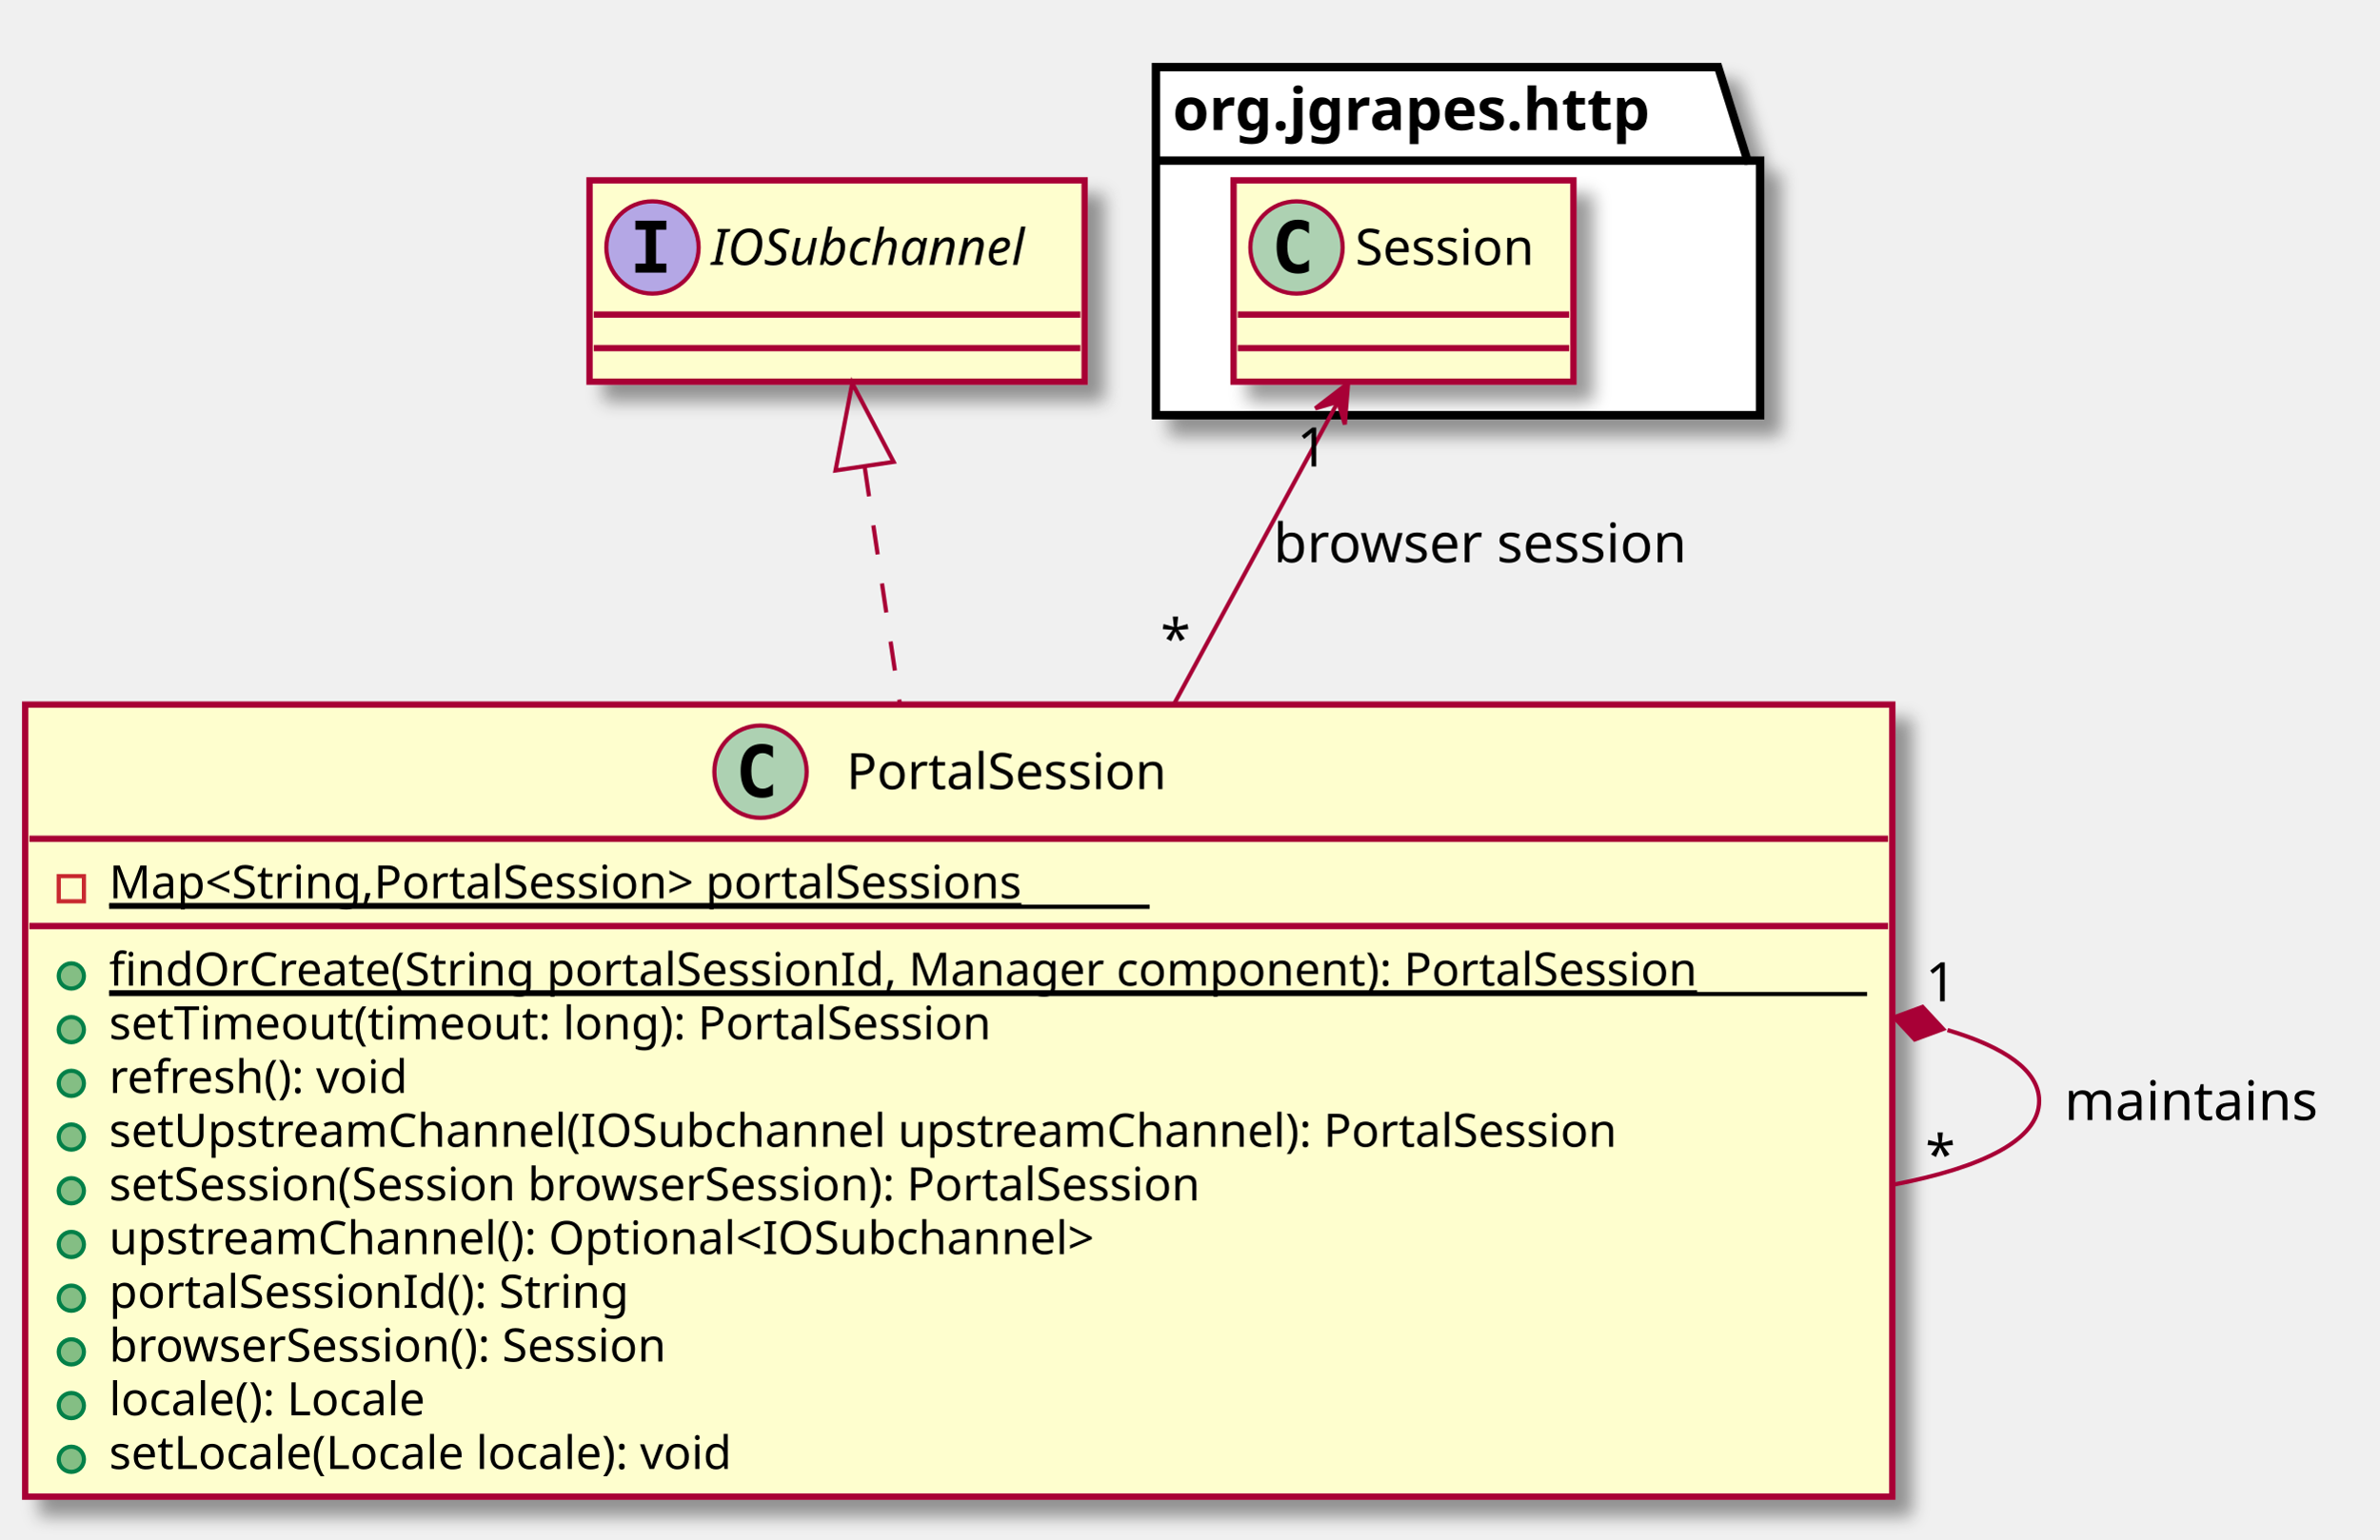
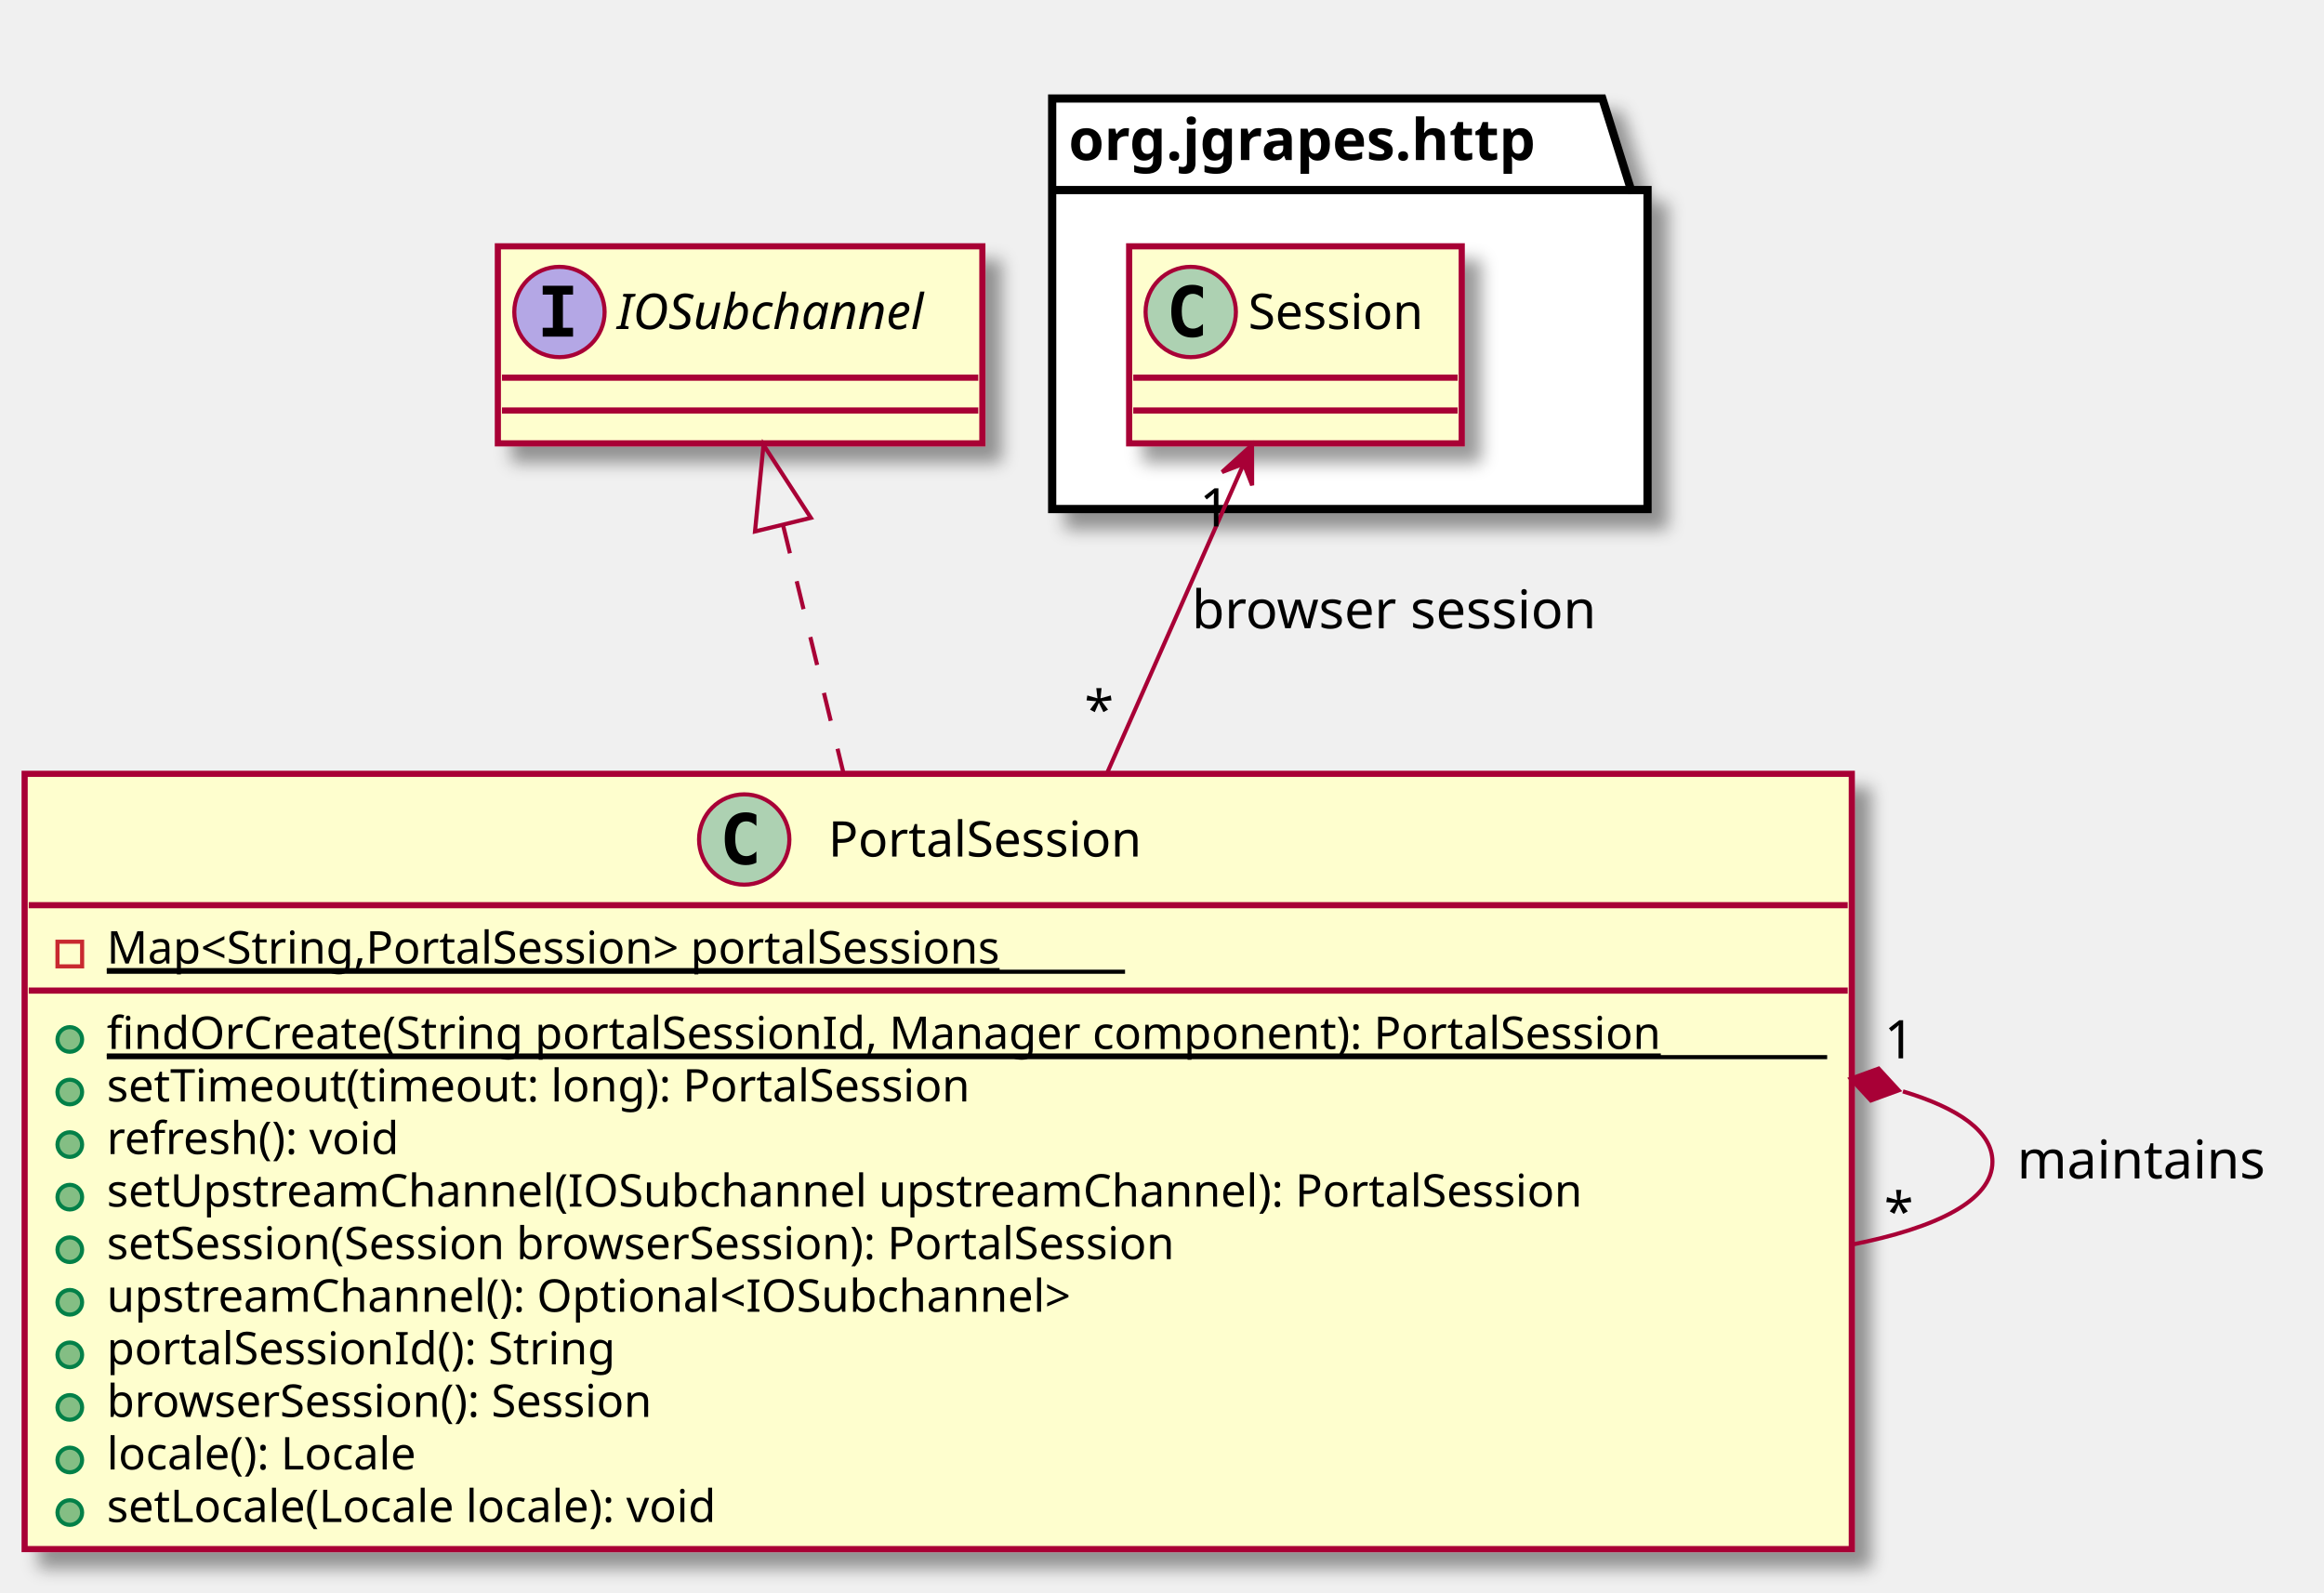
- <svg xmlns="http://www.w3.org/2000/svg" contentScriptType="application/ecmascript" contentStyleType="text/css" height="367px" preserveAspectRatio="none" style="width:567px;height:367px;" version="1.1" viewBox="0 0 567 367" width="567px" zoomAndPan="magnify">
+ <svg xmlns="http://www.w3.org/2000/svg" contentScriptType="application/ecmascript" contentStyleType="text/css" height="388px" preserveAspectRatio="none" style="width:566px;height:388px;" version="1.1" viewBox="0 0 566 388" width="566px" zoomAndPan="magnify">
  <defs>
    <filter height="300%" id="fb4wj60arfhkt" width="300%" x="-1" y="-1">
      <feGaussianBlur result="blurOut" stdDeviation="2.0" />
      <feColorMatrix in="blurOut" result="blurOut2" type="matrix" values="0 0 0 0 0 0 0 0 0 0 0 0 0 0 0 0 0 0 .4 0" />
      <feOffset dx="4.0" dy="4.0" in="blurOut2" result="blurOut3" />
      <feBlend in="SourceGraphic" in2="blurOut3" mode="normal" />
    </filter>
  </defs>
  <g>
-     <polygon fill="#FFFFFF" filter="url(#fb4wj60arfhkt)" points="275.5,16,409.5,16,416.5,38.297,419.5,38.297,419.5,99,275.5,99,275.5,16" style="stroke: #000000; stroke-width: 2.0;" />
-     <line style="stroke: #000000; stroke-width: 2.0;" x1="275.5" x2="416.5" y1="38.297" y2="38.297" />
-     <text fill="#000000" font-family="sans-serif" font-size="14" font-weight="bold" lengthAdjust="spacingAndGlyphs" textLength="128" x="279.5" y="30.995">org.jgrapes.http</text>
-     <rect fill="#FEFECE" filter="url(#fb4wj60arfhkt)" height="48" id="Session" style="stroke: #A80036; stroke-width: 1.5;" width="81" x="294" y="43" />
-     <ellipse cx="309" cy="59" fill="#ADD1B2" rx="11" ry="11" style="stroke: #A80036; stroke-width: 1.0;" />
-     <path d="M311.969,64.641 Q311.391,64.938 310.75,65.086 Q310.109,65.234 309.406,65.234 Q306.906,65.234 305.586,63.586 Q304.266,61.938 304.266,58.812 Q304.266,55.688 305.586,54.031 Q306.906,52.375 309.406,52.375 Q310.109,52.375 310.758,52.531 Q311.406,52.688 311.969,52.984 L311.969,55.703 Q311.344,55.125 310.75,54.852 Q310.156,54.578 309.531,54.578 Q308.188,54.578 307.5,55.648 Q306.812,56.719 306.812,58.812 Q306.812,60.906 307.5,61.977 Q308.188,63.047 309.531,63.047 Q310.156,63.047 310.75,62.773 Q311.344,62.5 311.969,61.922 L311.969,64.641 Z " />
-     <text fill="#000000" font-family="sans-serif" font-size="12" lengthAdjust="spacingAndGlyphs" textLength="49" x="323" y="63.154">Session</text>
-     <line style="stroke: #A80036; stroke-width: 1.5;" x1="295" x2="374" y1="75" y2="75" />
-     <line style="stroke: #A80036; stroke-width: 1.5;" x1="295" x2="374" y1="83" y2="83" />
-     <rect fill="#FEFECE" filter="url(#fb4wj60arfhkt)" height="188.852" id="PortalSession" style="stroke: #A80036; stroke-width: 1.5;" width="445" x="6" y="168" />
-     <ellipse cx="181.25" cy="184" fill="#ADD1B2" rx="11" ry="11" style="stroke: #A80036; stroke-width: 1.0;" />
-     <path d="M184.219,189.641 Q183.641,189.938 183,190.086 Q182.359,190.234 181.656,190.234 Q179.156,190.234 177.836,188.586 Q176.516,186.938 176.516,183.812 Q176.516,180.688 177.836,179.031 Q179.156,177.375 181.656,177.375 Q182.359,177.375 183.008,177.531 Q183.656,177.688 184.219,177.984 L184.219,180.703 Q183.594,180.125 183,179.852 Q182.406,179.578 181.781,179.578 Q180.438,179.578 179.75,180.648 Q179.062,181.719 179.062,183.812 Q179.062,185.906 179.75,186.977 Q180.438,188.047 181.781,188.047 Q182.406,188.047 183,187.773 Q183.594,187.5 184.219,186.922 L184.219,189.641 Z " />
-     <text fill="#000000" font-family="sans-serif" font-size="12" lengthAdjust="spacingAndGlyphs" textLength="86" x="201.75" y="188.154">PortalSession</text>
-     <line style="stroke: #A80036; stroke-width: 1.5;" x1="7" x2="450" y1="200" y2="200" />
-     <rect fill="none" height="6" style="stroke: #C82930; stroke-width: 1.0;" width="6" x="14" y="208.902" />
-     <text fill="#000000" font-family="sans-serif" font-size="11" lengthAdjust="spacingAndGlyphs" text-decoration="underline" textLength="248" x="26" y="214.21">Map&lt;String,PortalSession&gt; portalSessions</text>
-     <line style="stroke: #000000; stroke-width: 1.0;" x1="26" x2="274" y1="216.21" y2="216.21" />
-     <line style="stroke: #A80036; stroke-width: 1.5;" x1="7" x2="450" y1="220.805" y2="220.805" />
-     <ellipse cx="17" cy="232.707" fill="#84BE84" rx="3" ry="3" style="stroke: #038048; stroke-width: 1.0;" />
-     <text fill="#000000" font-family="sans-serif" font-size="11" lengthAdjust="spacingAndGlyphs" text-decoration="underline" textLength="419" x="26" y="235.015">findOrCreate(String portalSessionId, Manager component): PortalSession</text>
-     <line style="stroke: #000000; stroke-width: 1.0;" x1="26" x2="445" y1="237.015" y2="237.015" />
-     <ellipse cx="17" cy="245.512" fill="#84BE84" rx="3" ry="3" style="stroke: #038048; stroke-width: 1.0;" />
-     <text fill="#000000" font-family="sans-serif" font-size="11" lengthAdjust="spacingAndGlyphs" textLength="234" x="26" y="247.82">setTimeout(timeout: long): PortalSession</text>
-     <ellipse cx="17" cy="258.316" fill="#84BE84" rx="3" ry="3" style="stroke: #038048; stroke-width: 1.0;" />
-     <text fill="#000000" font-family="sans-serif" font-size="11" lengthAdjust="spacingAndGlyphs" textLength="81" x="26" y="260.625">refresh(): void</text>
-     <ellipse cx="17" cy="271.121" fill="#84BE84" rx="3" ry="3" style="stroke: #038048; stroke-width: 1.0;" />
-     <text fill="#000000" font-family="sans-serif" font-size="11" lengthAdjust="spacingAndGlyphs" textLength="398" x="26" y="273.429">setUpstreamChannel(IOSubchannel upstreamChannel): PortalSession</text>
-     <ellipse cx="17" cy="283.926" fill="#84BE84" rx="3" ry="3" style="stroke: #038048; stroke-width: 1.0;" />
-     <text fill="#000000" font-family="sans-serif" font-size="11" lengthAdjust="spacingAndGlyphs" textLength="302" x="26" y="286.234">setSession(Session browserSession): PortalSession</text>
-     <ellipse cx="17" cy="296.731" fill="#84BE84" rx="3" ry="3" style="stroke: #038048; stroke-width: 1.0;" />
-     <text fill="#000000" font-family="sans-serif" font-size="11" lengthAdjust="spacingAndGlyphs" textLength="260" x="26" y="299.039">upstreamChannel(): Optional&lt;IOSubchannel&gt;</text>
-     <ellipse cx="17" cy="309.535" fill="#84BE84" rx="3" ry="3" style="stroke: #038048; stroke-width: 1.0;" />
-     <text fill="#000000" font-family="sans-serif" font-size="11" lengthAdjust="spacingAndGlyphs" textLength="139" x="26" y="311.843">portalSessionId(): String</text>
-     <ellipse cx="17" cy="322.34" fill="#84BE84" rx="3" ry="3" style="stroke: #038048; stroke-width: 1.0;" />
-     <text fill="#000000" font-family="sans-serif" font-size="11" lengthAdjust="spacingAndGlyphs" textLength="155" x="26" y="324.648">browserSession(): Session</text>
-     <ellipse cx="17" cy="335.144" fill="#84BE84" rx="3" ry="3" style="stroke: #038048; stroke-width: 1.0;" />
-     <text fill="#000000" font-family="sans-serif" font-size="11" lengthAdjust="spacingAndGlyphs" textLength="85" x="26" y="337.453">locale(): Locale</text>
-     <ellipse cx="17" cy="347.949" fill="#84BE84" rx="3" ry="3" style="stroke: #038048; stroke-width: 1.0;" />
-     <text fill="#000000" font-family="sans-serif" font-size="11" lengthAdjust="spacingAndGlyphs" textLength="166" x="26" y="350.257">setLocale(Locale locale): void</text>
-     <rect fill="#FEFECE" filter="url(#fb4wj60arfhkt)" height="48" id="IOSubchannel" style="stroke: #A80036; stroke-width: 1.5;" width="118" x="140.5" y="43" />
-     <ellipse cx="155.5" cy="59" fill="#B4A7E5" rx="11" ry="11" style="stroke: #A80036; stroke-width: 1.0;" />
-     <path d="M151.422,54.766 L151.422,52.609 L158.812,52.609 L158.812,54.766 L156.344,54.766 L156.344,62.844 L158.812,62.844 L158.812,65 L151.422,65 L151.422,62.844 L153.891,62.844 L153.891,54.766 L151.422,54.766 Z " />
-     <text fill="#000000" font-family="sans-serif" font-size="12" font-style="italic" lengthAdjust="spacingAndGlyphs" textLength="86" x="169.5" y="63.154">IOSubchannel</text>
-     <line style="stroke: #A80036; stroke-width: 1.5;" x1="141.5" x2="257.5" y1="75" y2="75" />
-     <line style="stroke: #A80036; stroke-width: 1.5;" x1="141.5" x2="257.5" y1="83" y2="83" />
-     <path d="M206.089,111.418 C208.578,128.199 211.516,148.004 214.43,167.651 " fill="none" id="IOSubchannel-PortalSession" style="stroke: #A80036; stroke-width: 1.0; stroke-dasharray: 7.0,7.0;" />
-     <polygon fill="none" points="199.125,112.176,203.114,91.365,212.973,110.121,199.125,112.176" style="stroke: #A80036; stroke-width: 1.0;" />
-     <path d="M464.155,245.612 C477.827,249.67 486,255.299 486,262.5 C486,271.717 472.609,278.359 451.437,282.428 " fill="none" id="PortalSession-PortalSession" style="stroke: #A80036; stroke-width: 1.0;" />
-     <polygon fill="#A80036" points="451.437,242.572,456.343,247.857,463.108,245.361,458.202,240.076,451.437,242.572" style="stroke: #A80036; stroke-width: 1.0;" />
-     <text fill="#000000" font-family="sans-serif" font-size="13" lengthAdjust="spacingAndGlyphs" textLength="63" x="492" y="267.067">maintains</text>
-     <text fill="#000000" font-family="sans-serif" font-size="13" lengthAdjust="spacingAndGlyphs" textLength="8" x="458.883" y="238.744">1</text>
-     <text fill="#000000" font-family="sans-serif" font-size="13" lengthAdjust="spacingAndGlyphs" textLength="7" x="458.867" y="279.907">*</text>
-     <path d="M318.73,96.086 C308.324,115.277 294.051,141.602 279.927,167.651 " fill="none" id="Session-PortalSession" style="stroke: #A80036; stroke-width: 1.0;" />
-     <polygon fill="#A80036" points="321.289,91.365,313.483,97.37,318.906,95.76,320.516,101.183,321.289,91.365" style="stroke: #A80036; stroke-width: 1.0;" />
-     <text fill="#000000" font-family="sans-serif" font-size="13" lengthAdjust="spacingAndGlyphs" textLength="102" x="303.5" y="134.067">browser session</text>
-     <text fill="#000000" font-family="sans-serif" font-size="13" lengthAdjust="spacingAndGlyphs" textLength="8" x="309.094" y="111.215">1</text>
-     <text fill="#000000" font-family="sans-serif" font-size="13" lengthAdjust="spacingAndGlyphs" textLength="7" x="276.596" y="156.893">*</text>
+     <polygon fill="#FFFFFF" filter="url(#fb4wj60arfhkt)" points="256.25,24,390.25,24,397.25,46.297,401.25,46.297,401.25,124,256.25,124,256.25,24" style="stroke: #000000; stroke-width: 2.0;" />
+     <line style="stroke: #000000; stroke-width: 2.0;" x1="256.25" x2="397.25" y1="46.297" y2="46.297" />
+     <text fill="#000000" font-family="sans-serif" font-size="14" font-weight="bold" lengthAdjust="spacingAndGlyphs" textLength="128" x="260.25" y="38.995">org.jgrapes.http</text>
+     <rect fill="#FEFECE" filter="url(#fb4wj60arfhkt)" height="48" id="Session" style="stroke: #A80036; stroke-width: 1.5;" width="81" x="275" y="60" />
+     <ellipse cx="290" cy="76" fill="#ADD1B2" rx="11" ry="11" style="stroke: #A80036; stroke-width: 1.0;" />
+     <path d="M292.969,81.641 Q292.391,81.938 291.75,82.086 Q291.109,82.234 290.406,82.234 Q287.906,82.234 286.586,80.586 Q285.266,78.938 285.266,75.812 Q285.266,72.688 286.586,71.031 Q287.906,69.375 290.406,69.375 Q291.109,69.375 291.758,69.531 Q292.406,69.688 292.969,69.984 L292.969,72.703 Q292.344,72.125 291.75,71.852 Q291.156,71.578 290.531,71.578 Q289.188,71.578 288.5,72.648 Q287.812,73.719 287.812,75.812 Q287.812,77.906 288.5,78.977 Q289.188,80.047 290.531,80.047 Q291.156,80.047 291.75,79.773 Q292.344,79.5 292.969,78.922 L292.969,81.641 Z " />
+     <text fill="#000000" font-family="sans-serif" font-size="12" lengthAdjust="spacingAndGlyphs" textLength="49" x="304" y="80.154">Session</text>
+     <line style="stroke: #A80036; stroke-width: 1.5;" x1="276" x2="355" y1="92" y2="92" />
+     <line style="stroke: #A80036; stroke-width: 1.5;" x1="276" x2="355" y1="100" y2="100" />
+     <rect fill="#FEFECE" filter="url(#fb4wj60arfhkt)" height="188.852" id="PortalSession" style="stroke: #A80036; stroke-width: 1.5;" width="445" x="6" y="188.5" />
+     <ellipse cx="181.25" cy="204.5" fill="#ADD1B2" rx="11" ry="11" style="stroke: #A80036; stroke-width: 1.0;" />
+     <path d="M184.219,210.141 Q183.641,210.438 183,210.586 Q182.359,210.734 181.656,210.734 Q179.156,210.734 177.836,209.086 Q176.516,207.438 176.516,204.312 Q176.516,201.188 177.836,199.531 Q179.156,197.875 181.656,197.875 Q182.359,197.875 183.008,198.031 Q183.656,198.188 184.219,198.484 L184.219,201.203 Q183.594,200.625 183,200.352 Q182.406,200.078 181.781,200.078 Q180.438,200.078 179.75,201.148 Q179.062,202.219 179.062,204.312 Q179.062,206.406 179.75,207.477 Q180.438,208.547 181.781,208.547 Q182.406,208.547 183,208.273 Q183.594,208 184.219,207.422 L184.219,210.141 Z " />
+     <text fill="#000000" font-family="sans-serif" font-size="12" lengthAdjust="spacingAndGlyphs" textLength="86" x="201.75" y="208.654">PortalSession</text>
+     <line style="stroke: #A80036; stroke-width: 1.5;" x1="7" x2="450" y1="220.5" y2="220.5" />
+     <rect fill="none" height="6" style="stroke: #C82930; stroke-width: 1.0;" width="6" x="14" y="229.402" />
+     <text fill="#000000" font-family="sans-serif" font-size="11" lengthAdjust="spacingAndGlyphs" text-decoration="underline" textLength="248" x="26" y="234.71">Map&lt;String,PortalSession&gt; portalSessions</text>
+     <line style="stroke: #000000; stroke-width: 1.0;" x1="26" x2="274" y1="236.71" y2="236.71" />
+     <line style="stroke: #A80036; stroke-width: 1.5;" x1="7" x2="450" y1="241.305" y2="241.305" />
+     <ellipse cx="17" cy="253.207" fill="#84BE84" rx="3" ry="3" style="stroke: #038048; stroke-width: 1.0;" />
+     <text fill="#000000" font-family="sans-serif" font-size="11" lengthAdjust="spacingAndGlyphs" text-decoration="underline" textLength="419" x="26" y="255.515">findOrCreate(String portalSessionId, Manager component): PortalSession</text>
+     <line style="stroke: #000000; stroke-width: 1.0;" x1="26" x2="445" y1="257.515" y2="257.515" />
+     <ellipse cx="17" cy="266.012" fill="#84BE84" rx="3" ry="3" style="stroke: #038048; stroke-width: 1.0;" />
+     <text fill="#000000" font-family="sans-serif" font-size="11" lengthAdjust="spacingAndGlyphs" textLength="234" x="26" y="268.32">setTimeout(timeout: long): PortalSession</text>
+     <ellipse cx="17" cy="278.816" fill="#84BE84" rx="3" ry="3" style="stroke: #038048; stroke-width: 1.0;" />
+     <text fill="#000000" font-family="sans-serif" font-size="11" lengthAdjust="spacingAndGlyphs" textLength="81" x="26" y="281.125">refresh(): void</text>
+     <ellipse cx="17" cy="291.621" fill="#84BE84" rx="3" ry="3" style="stroke: #038048; stroke-width: 1.0;" />
+     <text fill="#000000" font-family="sans-serif" font-size="11" lengthAdjust="spacingAndGlyphs" textLength="398" x="26" y="293.929">setUpstreamChannel(IOSubchannel upstreamChannel): PortalSession</text>
+     <ellipse cx="17" cy="304.426" fill="#84BE84" rx="3" ry="3" style="stroke: #038048; stroke-width: 1.0;" />
+     <text fill="#000000" font-family="sans-serif" font-size="11" lengthAdjust="spacingAndGlyphs" textLength="302" x="26" y="306.734">setSession(Session browserSession): PortalSession</text>
+     <ellipse cx="17" cy="317.231" fill="#84BE84" rx="3" ry="3" style="stroke: #038048; stroke-width: 1.0;" />
+     <text fill="#000000" font-family="sans-serif" font-size="11" lengthAdjust="spacingAndGlyphs" textLength="260" x="26" y="319.539">upstreamChannel(): Optional&lt;IOSubchannel&gt;</text>
+     <ellipse cx="17" cy="330.035" fill="#84BE84" rx="3" ry="3" style="stroke: #038048; stroke-width: 1.0;" />
+     <text fill="#000000" font-family="sans-serif" font-size="11" lengthAdjust="spacingAndGlyphs" textLength="139" x="26" y="332.343">portalSessionId(): String</text>
+     <ellipse cx="17" cy="342.84" fill="#84BE84" rx="3" ry="3" style="stroke: #038048; stroke-width: 1.0;" />
+     <text fill="#000000" font-family="sans-serif" font-size="11" lengthAdjust="spacingAndGlyphs" textLength="155" x="26" y="345.148">browserSession(): Session</text>
+     <ellipse cx="17" cy="355.644" fill="#84BE84" rx="3" ry="3" style="stroke: #038048; stroke-width: 1.0;" />
+     <text fill="#000000" font-family="sans-serif" font-size="11" lengthAdjust="spacingAndGlyphs" textLength="85" x="26" y="357.953">locale(): Locale</text>
+     <ellipse cx="17" cy="368.449" fill="#84BE84" rx="3" ry="3" style="stroke: #038048; stroke-width: 1.0;" />
+     <text fill="#000000" font-family="sans-serif" font-size="11" lengthAdjust="spacingAndGlyphs" textLength="166" x="26" y="370.757">setLocale(Locale locale): void</text>
+     <rect fill="#FEFECE" filter="url(#fb4wj60arfhkt)" height="48" id="IOSubchannel" style="stroke: #A80036; stroke-width: 1.5;" width="118" x="121.25" y="60" />
+     <ellipse cx="136.25" cy="76" fill="#B4A7E5" rx="11" ry="11" style="stroke: #A80036; stroke-width: 1.0;" />
+     <path d="M132.172,71.766 L132.172,69.609 L139.562,69.609 L139.562,71.766 L137.094,71.766 L137.094,79.844 L139.562,79.844 L139.562,82 L132.172,82 L132.172,79.844 L134.641,79.844 L134.641,71.766 L132.172,71.766 Z " />
+     <text fill="#000000" font-family="sans-serif" font-size="12" font-style="italic" lengthAdjust="spacingAndGlyphs" textLength="86" x="150.25" y="80.154">IOSubchannel</text>
+     <line style="stroke: #A80036; stroke-width: 1.5;" x1="122.25" x2="238.25" y1="92" y2="92" />
+     <line style="stroke: #A80036; stroke-width: 1.5;" x1="122.25" x2="238.25" y1="100" y2="100" />
+     <path d="M190.723,127.981 C195.045,145.719 200.236,167.025 205.359,188.053 " fill="none" id="IOSubchannel-PortalSession" style="stroke: #A80036; stroke-width: 1.0; stroke-dasharray: 7.0,7.0;" />
+     <polygon fill="none" points="183.878,129.461,185.945,108.372,197.48,126.146,183.878,129.461" style="stroke: #A80036; stroke-width: 1.0;" />
+     <path d="M463.448,265.856 C477.093,269.976 485.25,275.69 485.25,283 C485.25,292.356 471.885,299.1 450.754,303.23 " fill="none" id="PortalSession-PortalSession" style="stroke: #A80036; stroke-width: 1.0;" />
+     <polygon fill="#A80036" points="450.754,262.77,455.639,268.074,462.414,265.605,457.529,260.301,450.754,262.77" style="stroke: #A80036; stroke-width: 1.0;" />
+     <text fill="#000000" font-family="sans-serif" font-size="13" lengthAdjust="spacingAndGlyphs" textLength="63" x="491.25" y="287.067">maintains</text>
+     <text fill="#000000" font-family="sans-serif" font-size="13" lengthAdjust="spacingAndGlyphs" textLength="8" x="458.885" y="257.81">1</text>
+     <text fill="#000000" font-family="sans-serif" font-size="13" lengthAdjust="spacingAndGlyphs" textLength="7" x="458.867" y="299.723">*</text>
+     <path d="M302.892,112.983 C294.133,132.817 281.832,160.67 269.739,188.053 " fill="none" id="Session-PortalSession" style="stroke: #A80036; stroke-width: 1.0;" />
+     <polygon fill="#A80036" points="304.928,108.372,297.633,114.989,302.908,112.946,304.951,118.221,304.928,108.372" style="stroke: #A80036; stroke-width: 1.0;" />
+     <text fill="#000000" font-family="sans-serif" font-size="13" lengthAdjust="spacingAndGlyphs" textLength="102" x="290.25" y="153.067">browser session</text>
+     <text fill="#000000" font-family="sans-serif" font-size="13" lengthAdjust="spacingAndGlyphs" textLength="8" x="292.132" y="128.224">1</text>
+     <text fill="#000000" font-family="sans-serif" font-size="13" lengthAdjust="spacingAndGlyphs" textLength="7" x="264.093" y="177.502">*</text>
  </g>
</svg>
